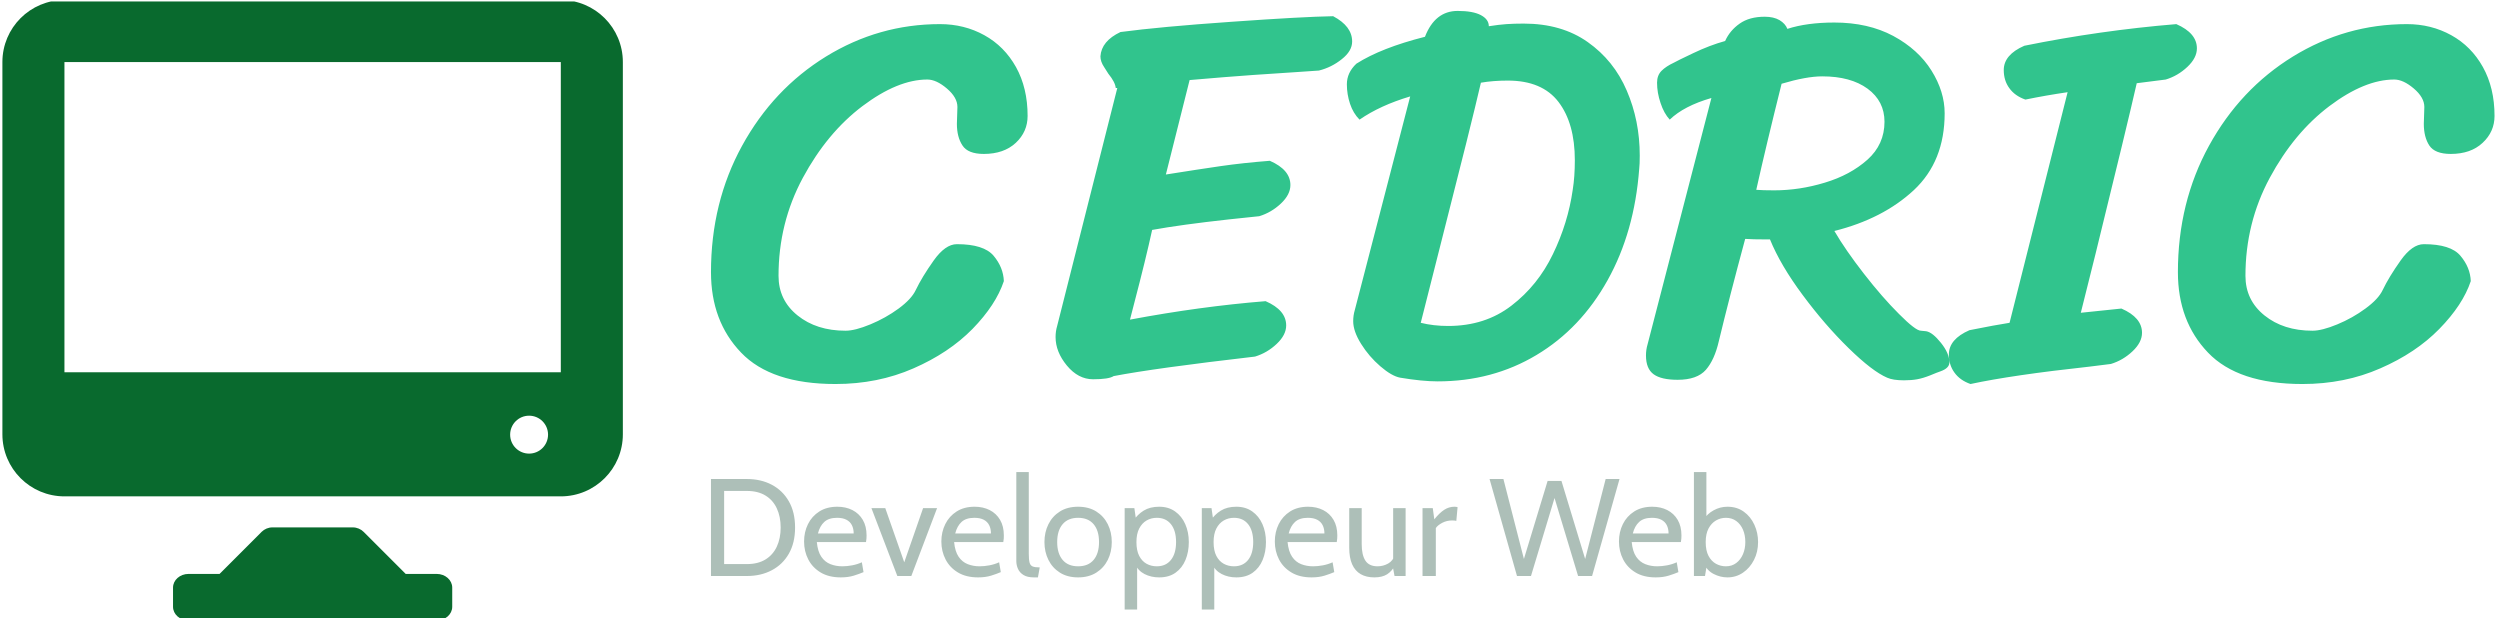
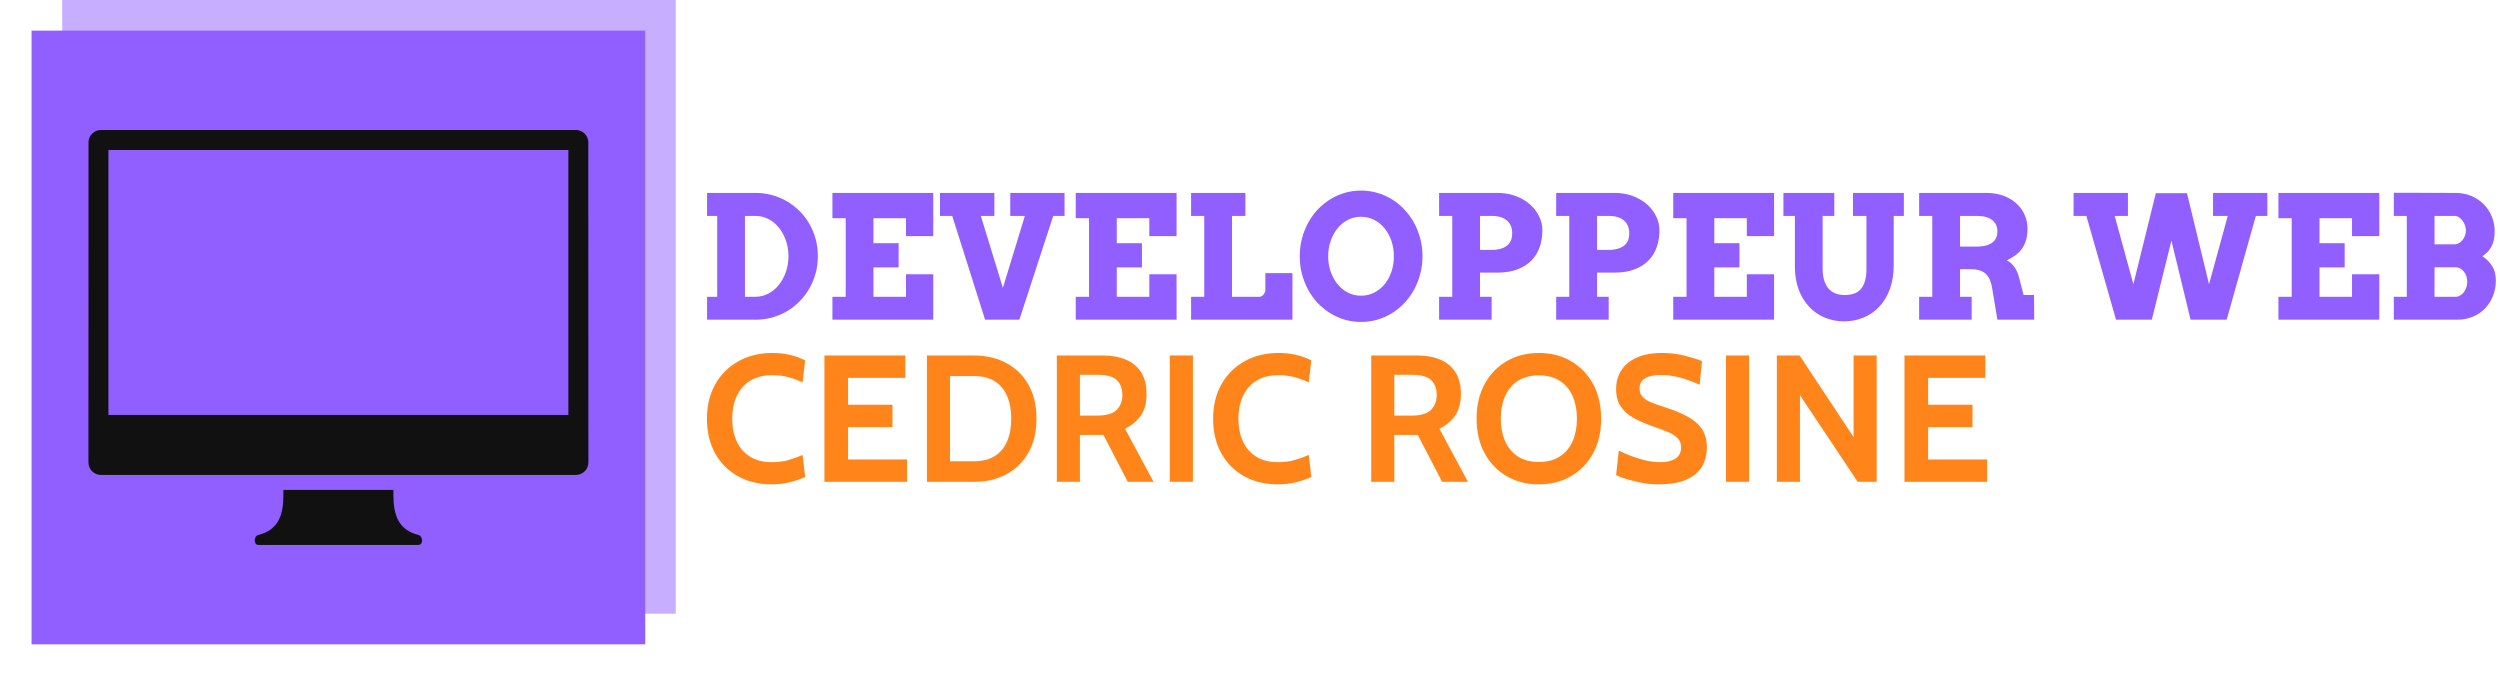
- <svg xmlns="http://www.w3.org/2000/svg" version="1.1" width="1000" height="247" viewBox="0 0 1000 247">
-   <g transform="matrix(1,0,0,1,-0.6060606,0.5915796)">
-     <svg viewBox="0 0 396 98" data-background-color="#111111" preserveAspectRatio="xMidYMid meet" height="247" width="1000">
-       <g id="tight-bounds" transform="matrix(1,0,0,1,0.24,-0.2347158)">
-         <svg viewBox="0 0 395.52 98.469" height="98.469" width="395.52">
+ <svg xmlns="http://www.w3.org/2000/svg" version="1.1" width="1000" height="270" viewBox="0 0 1000 270">
+   <g transform="matrix(1,0,0,1,-0.6060606,-0.01464158)">
+     <svg viewBox="0 0 396 107" data-background-color="#111111" preserveAspectRatio="xMidYMid meet" height="270" width="1000">
+       <g id="tight-bounds" transform="matrix(1,0,0,1,0.24,0.005802405)">
+         <svg viewBox="0 0 395.52 106.988" height="106.988" width="395.52">
          <g>
-             <svg viewBox="0 0 552.636 137.585" height="98.469" width="395.52">
-               <g transform="matrix(1,0,0,1,157.1164,2.422512)">
-                 <svg viewBox="0 0 395.52 132.74" height="132.74" width="395.52">
+             <svg viewBox="0 0 551.579 149.203" height="106.988" width="395.52">
+               <g transform="matrix(1,0,0,1,156.0594,42.12775)">
+                 <svg viewBox="0 0 395.52 64.947" height="64.947" width="395.52">
                  <g>
-                     <svg viewBox="0 0 395.52 132.74" height="132.74" width="395.52">
+                     <svg viewBox="0 0 395.52 64.947" height="64.947" width="395.52">
                      <g>
-                         <svg viewBox="0 0 395.52 82.732" height="82.732" width="395.52">
+                         <svg viewBox="0 0 395.52 29.045" height="29.045" width="395.52">
                          <g transform="matrix(1,0,0,1,0,0)">
-                             <svg width="395.52" viewBox="0.7 -34.3 168.99 35.35" height="82.732" data-palette-color="#31c48d">
-                               <path d="M28.45-8.7Q27.7-6.45 25.48-4.17 23.25-1.9 19.88-0.43 16.5 1.05 12.5 1.05L12.5 1.05Q6.4 1.05 3.55-1.93 0.7-4.9 0.7-9.55L0.7-9.55Q0.7-16.15 3.65-21.53 6.6-26.9 11.6-29.98 16.6-33.05 22.4-33.05L22.4-33.05Q24.7-33.05 26.6-32 28.5-30.95 29.6-28.98 30.7-27 30.7-24.35L30.7-24.35Q30.7-22.85 29.58-21.8 28.45-20.75 26.55-20.75L26.55-20.75Q25.05-20.75 24.53-21.55 24-22.35 24-23.6L24-23.6 24.05-25.2Q24.05-26.1 23.05-26.95 22.05-27.8 21.2-27.8L21.2-27.8Q18.4-27.8 15.05-25.28 11.7-22.75 9.4-18.48 7.1-14.2 7.1-9.2L7.1-9.2Q7.1-6.9 8.9-5.45 10.7-4 13.45-4L13.45-4Q14.35-4 15.8-4.6 17.25-5.2 18.48-6.1 19.7-7 20.1-7.85L20.1-7.85Q20.7-9.1 21.8-10.65 22.9-12.2 24-12.2L24-12.2Q26.55-12.2 27.48-11.1 28.4-10 28.45-8.7L28.45-8.7ZM59.65-33.8Q61.45-32.85 61.45-31.4L61.45-31.4Q61.45-30.5 60.47-29.73 59.5-28.95 58.3-28.65L58.3-28.65 56.1-28.5Q54.6-28.4 52.05-28.23 49.5-28.05 46.05-27.75L46.05-27.75 43.8-18.8Q46.95-19.3 49.02-19.6 51.1-19.9 53.65-20.1L53.65-20.1Q55.6-19.25 55.6-17.8L55.6-17.8Q55.6-16.9 54.7-16.05 53.8-15.2 52.65-14.85L52.65-14.85 49.8-14.55Q45.25-14.05 42.5-13.55L42.5-13.55Q41.9-10.8 40.8-6.6L40.8-6.6 40.4-5.05Q47.05-6.3 53.25-6.8L53.25-6.8Q55.2-5.95 55.2-4.5L55.2-4.5Q55.2-3.6 54.3-2.75 53.4-1.9 52.25-1.55L52.25-1.55Q42.75-0.45 38.85 0.3L38.85 0.3Q38.4 0.6 36.9 0.6L36.9 0.6Q35.5 0.6 34.42-0.7 33.35-2 33.35-3.4L33.35-3.4Q33.35-3.95 33.5-4.45L33.5-4.45 39.2-27 39.05-27Q39-27.55 38.35-28.35L38.35-28.35Q38.3-28.45 37.95-28.98 37.6-29.5 37.6-30L37.6-30Q37.7-31.45 39.5-32.3L39.5-32.3Q43.25-32.8 50-33.27 56.75-33.75 59.65-33.8L59.65-33.8ZM71.45-34.3Q72.9-34.3 73.65-33.9 74.4-33.5 74.4-32.85L74.4-32.85Q75.35-33 76.07-33.05 76.8-33.1 77.7-33.1L77.7-33.1Q81.3-33.1 83.77-31.35 86.25-29.6 87.47-26.75 88.7-23.9 88.7-20.6L88.7-20.6Q88.7-19.75 88.65-19.35L88.65-19.35Q88.2-13.35 85.65-8.78 83.1-4.2 78.92-1.7 74.75 0.8 69.55 0.8L69.55 0.8Q68.1 0.8 66 0.45L66 0.45Q65.2 0.3 64.12-0.63 63.05-1.55 62.3-2.75 61.55-3.95 61.55-4.9L61.55-4.9Q61.55-5.45 61.7-5.95L61.7-5.95 66.95-26.2Q64.1-25.35 62.15-24L62.15-24Q61.55-24.6 61.25-25.5 60.95-26.4 60.95-27.35L60.95-27.35Q60.95-28.45 61.85-29.3L61.85-29.3Q64.2-30.8 68.35-31.85L68.35-31.85Q69.3-34.3 71.45-34.3L71.45-34.3ZM67.95-4.75Q69.15-4.45 70.55-4.45L70.55-4.45Q74.05-4.45 76.55-6.38 79.05-8.3 80.47-11.25 81.9-14.2 82.35-17.35L82.35-17.35Q82.55-18.6 82.55-20.15L82.55-20.15Q82.55-23.65 81-25.68 79.45-27.7 76.2-27.7L76.2-27.7Q74.8-27.7 73.65-27.5L73.65-27.5Q72.75-23.6 69.85-12.25L69.85-12.25Q68.3-6.15 67.95-4.75L67.95-4.75ZM115.84-3.95Q116.44-3.85 117.24-2.85 118.04-1.85 118.04-1L118.04-1Q118.04-0.45 117.19-0.15L117.19-0.15Q116.89-0.05 116.22 0.23 115.54 0.5 114.99 0.6 114.44 0.7 113.74 0.7L113.74 0.7Q112.69 0.7 112.14 0.45L112.14 0.45Q110.74-0.15 108.49-2.35 106.24-4.55 104.14-7.38 102.04-10.2 101.04-12.65L101.04-12.65 100.74-12.65Q99.34-12.65 98.69-12.7L98.69-12.7Q97.19-7.15 96.19-3L96.19-3Q95.79-1.25 94.97-0.3 94.14 0.65 92.29 0.65L92.29 0.65Q90.74 0.65 90.02 0.13 89.29-0.4 89.29-1.65L89.29-1.65Q89.29-2.2 89.44-2.7L89.44-2.7 95.49-26.05Q92.89-25.3 91.54-24L91.54-24Q90.99-24.6 90.67-25.58 90.34-26.55 90.34-27.5L90.34-27.5Q90.34-28.2 90.77-28.63 91.19-29.05 91.94-29.4L91.94-29.4Q92.19-29.55 93.77-30.3 95.34-31.05 96.79-31.45L96.79-31.45Q97.24-32.45 98.17-33.1 99.09-33.75 100.54-33.75L100.54-33.75Q101.39-33.75 101.94-33.43 102.49-33.1 102.69-32.6L102.69-32.6Q104.54-33.2 107.14-33.2L107.14-33.2Q110.34-33.2 112.72-31.93 115.09-30.65 116.34-28.65 117.59-26.65 117.59-24.6L117.59-24.6Q117.59-20.05 114.67-17.32 111.74-14.6 107.14-13.45L107.14-13.45Q108.19-11.65 109.94-9.4 111.69-7.15 113.27-5.58 114.84-4 115.34-4L115.34-4 115.84-3.95ZM102.14-27.4Q100.69-21.6 99.74-17.35L99.74-17.35Q100.34-17.3 101.44-17.3L101.44-17.3Q103.84-17.3 106.24-18.03 108.64-18.75 110.27-20.2 111.89-21.65 111.89-23.8L111.89-23.8Q111.89-25.75 110.29-26.93 108.69-28.1 105.99-28.1L105.99-28.1Q104.49-28.1 102.14-27.4L102.14-27.4ZM125.24-25.9Q124.24-26.25 123.72-26.98 123.19-27.7 123.19-28.7L123.19-28.7Q123.19-30.15 125.14-31L125.14-31Q132.29-32.45 139.54-33.05L139.54-33.05Q141.49-32.2 141.49-30.75L141.49-30.75Q141.49-29.85 140.59-29 139.69-28.15 138.54-27.8L138.54-27.8 135.79-27.45Q134.94-23.7 131.89-11.3L131.89-11.3 130.49-5.7 134.34-6.1Q136.29-5.25 136.29-3.8L136.29-3.8Q136.29-2.9 135.39-2.05 134.49-1.2 133.34-0.85L133.34-0.85 131.34-0.6Q123.99 0.2 120.04 1.05L120.04 1.05Q119.04 0.7 118.52-0.03 117.99-0.75 117.99-1.75L117.99-1.75Q117.99-3.2 119.94-4.05L119.94-4.05Q122.44-4.55 123.74-4.75L123.74-4.75 129.24-26.6Q127.19-26.3 125.24-25.9L125.24-25.9ZM167.44-8.7Q166.69-6.45 164.46-4.17 162.24-1.9 158.86-0.43 155.49 1.05 151.49 1.05L151.49 1.05Q145.39 1.05 142.54-1.93 139.69-4.9 139.69-9.55L139.69-9.55Q139.69-16.15 142.64-21.53 145.59-26.9 150.59-29.98 155.59-33.05 161.39-33.05L161.39-33.05Q163.69-33.05 165.59-32 167.49-30.95 168.59-28.98 169.69-27 169.69-24.35L169.69-24.35Q169.69-22.85 168.56-21.8 167.44-20.75 165.54-20.75L165.54-20.75Q164.04-20.75 163.51-21.55 162.99-22.35 162.99-23.6L162.99-23.6 163.04-25.2Q163.04-26.1 162.04-26.95 161.04-27.8 160.19-27.8L160.19-27.8Q157.39-27.8 154.04-25.28 150.69-22.75 148.39-18.48 146.09-14.2 146.09-9.2L146.09-9.2Q146.09-6.9 147.89-5.45 149.69-4 152.44-4L152.44-4Q153.34-4 154.79-4.6 156.24-5.2 157.46-6.1 158.69-7 159.09-7.85L159.09-7.85Q159.69-9.1 160.79-10.65 161.89-12.2 162.99-12.2L162.99-12.2Q165.54-12.2 166.46-11.1 167.39-10 167.44-8.7L167.44-8.7Z" opacity="1" transform="matrix(1,0,0,1,0,0)" fill="#31c48d" class="undefined-text-0" data-fill-palette-color="primary" id="text-0" />
+                             <svg width="395.52" viewBox="2 -37.7 522.26 38.36" height="29.045" data-palette-color="#915eff">
+                               <path d="M2-30.3L2-37.01 16.21-37.01Q18.75-37.01 21.08-36.35 23.41-35.69 25.43-34.5 27.44-33.3 29.09-31.63 30.74-29.96 31.91-27.91 33.08-25.85 33.72-23.49 34.35-21.12 34.35-18.55L34.35-18.55Q34.35-15.99 33.72-13.62 33.08-11.25 31.91-9.19 30.74-7.13 29.09-5.43 27.44-3.74 25.43-2.53 23.41-1.32 21.08-0.66 18.75 0 16.21 0L16.21 0 2 0 2-6.69 4.96-6.69 4.96-30.3 2-30.3ZM16.16-30.3L13.06-30.3 13.06-6.69 16.16-6.69Q18.14-6.69 19.9-7.62 21.66-8.54 22.95-10.14 24.24-11.74 25-13.9 25.76-16.06 25.76-18.55L25.76-18.55Q25.76-21.02 25-23.17 24.24-25.32 22.95-26.9 21.66-28.49 19.9-29.39 18.14-30.3 16.16-30.3L16.16-30.3ZM38.6-29.64L38.6-37.01 68.04-37.01 68.04-24.39 60.08-24.39 60.08-29.64 50.58-29.64 50.58-22.34 57.93-22.34 57.93-15.26 50.58-15.26 50.58-6.69 60.08-6.69 60.08-13.26 68.04-13.26 68.04 0 38.6 0 38.6-6.69 42.48-6.69 42.48-29.64 38.6-29.64ZM90.52-30.3L90.52-37.01 106.37-37.01 106.37-30.3 103.07-30.3 93.18 0 83.17 0 73.58-30.3 70.01-30.3 70.01-37.01 85.88-37.01 85.88-30.3 81.93-30.3 88.37-9.3 94.79-30.3 90.52-30.3ZM109.64-29.64L109.64-37.01 139.08-37.01 139.08-24.39 131.12-24.39 131.12-29.64 121.62-29.64 121.62-22.34 128.97-22.34 128.97-15.26 121.62-15.26 121.62-6.69 131.12-6.69 131.12-13.26 139.08-13.26 139.08 0 109.64 0 109.64-6.69 113.52-6.69 113.52-29.64 109.64-29.64ZM143.32-30.3L143.32-37.01 159.17-37.01 159.17-30.3 155.26-30.3 155.26-6.69 163.32-6.69Q163.64-6.69 163.94-6.87 164.25-7.06 164.48-7.35 164.71-7.64 164.86-7.98 165-8.33 165-8.64L165-8.64 165-13.6 172.91-13.6 172.91 0 143.32 0 143.32-6.69 147.16-6.69 147.16-30.3 143.32-30.3ZM192.93 0.66L192.93 0.66Q190.42 0.66 188.12-0.02 185.83-0.71 183.84-1.95 181.85-3.2 180.22-4.94 178.6-6.69 177.45-8.83 176.31-10.96 175.67-13.4 175.04-15.84 175.04-18.51L175.04-18.51Q175.04-21.17 175.67-23.62 176.31-26.07 177.45-28.21 178.6-30.35 180.22-32.09 181.85-33.84 183.84-35.08 185.83-36.33 188.12-37.01 190.42-37.7 192.93-37.7L192.93-37.7Q195.45-37.7 197.75-37.01 200.06-36.33 202.05-35.08 204.04-33.84 205.66-32.09 207.29-30.35 208.45-28.21 209.61-26.07 210.24-23.62 210.88-21.17 210.88-18.51L210.88-18.51Q210.88-15.87 210.24-13.42 209.61-10.96 208.45-8.83 207.29-6.69 205.66-4.94 204.04-3.2 202.05-1.95 200.06-0.71 197.75-0.02 195.45 0.66 192.93 0.66ZM192.93-7.01L192.93-7.01Q195.06-7.01 196.83-7.92 198.6-8.84 199.87-10.41 201.13-11.99 201.83-14.07 202.53-16.16 202.53-18.51L202.53-18.51Q202.53-20.87 201.82-22.97 201.11-25.07 199.83-26.65 198.55-28.22 196.79-29.14 195.03-30.05 192.93-30.05L192.93-30.05Q190.83-30.05 189.07-29.14 187.32-28.22 186.05-26.65 184.78-25.07 184.06-22.97 183.34-20.87 183.34-18.51L183.34-18.51Q183.34-16.16 184.06-14.07 184.78-11.99 186.05-10.41 187.32-8.84 189.07-7.92 190.83-7.01 192.93-7.01ZM215.73-30.3L215.73-37.01 232.82-37.01Q235.68-37.01 238.07-36.12 240.46-35.23 242.2-33.72 243.93-32.2 244.91-30.22 245.88-28.25 245.88-26.1L245.88-26.1Q245.88-23.51 245.11-21.25 244.35-18.99 242.73-17.33 241.12-15.67 238.66-14.71 236.19-13.75 232.82-13.75L232.82-13.75 227.67-13.75 227.67-6.69 231.06-6.69 231.06 0 215.73 0 215.73-6.69 219.57-6.69 219.57-30.3 215.73-30.3ZM231.02-30.3L227.67-30.3 227.67-20.36 231.02-20.36Q233.8-20.36 235.43-21.53 237.07-22.71 237.07-25.24L237.07-25.24Q237.07-27.61 235.53-28.96 233.99-30.3 231.02-30.3L231.02-30.3ZM249.91-30.3L249.91-37.01 267-37.01Q269.86-37.01 272.25-36.12 274.64-35.23 276.37-33.72 278.11-32.2 279.08-30.22 280.06-28.25 280.06-26.1L280.06-26.1Q280.06-23.51 279.29-21.25 278.52-18.99 276.91-17.33 275.3-15.67 272.83-14.71 270.37-13.75 267-13.75L267-13.75 261.85-13.75 261.85-6.69 265.24-6.69 265.24 0 249.91 0 249.91-6.69 253.74-6.69 253.74-30.3 249.91-30.3ZM265.19-30.3L261.85-30.3 261.85-20.36 265.19-20.36Q267.98-20.36 269.61-21.53 271.25-22.71 271.25-25.24L271.25-25.24Q271.25-27.61 269.71-28.96 268.17-30.3 265.19-30.3L265.19-30.3ZM284.09-29.64L284.09-37.01 313.53-37.01 313.53-24.39 305.57-24.39 305.57-29.64 296.07-29.64 296.07-22.34 303.42-22.34 303.42-15.26 296.07-15.26 296.07-6.69 305.57-6.69 305.57-13.26 313.53-13.26 313.53 0 284.09 0 284.09-6.69 287.97-6.69 287.97-29.64 284.09-29.64ZM316.26-30.3L316.26-37.01 331.11-37.01 331.11-30.3 327.71-30.3 327.71-14.94Q327.71-12.84 328.19-11.38 328.66-9.91 329.52-8.98 330.37-8.06 331.54-7.63 332.72-7.2 334.11-7.2L334.11-7.2Q335.55-7.2 336.73-7.57 337.92-7.93 338.76-8.83 339.6-9.72 340.05-11.21 340.5-12.7 340.5-14.94L340.5-14.94 340.5-30.3 336.57-30.3 336.57-37.01 351.42-37.01 351.42-30.3 348.46-30.3 348.46-15.89Q348.46-11.99 347.34-8.95 346.22-5.91 344.25-3.81 342.29-1.71 339.64-0.61 336.99 0.49 333.96 0.49L333.96 0.49Q330.96 0.49 328.35-0.6 325.73-1.68 323.79-3.75 321.85-5.81 320.73-8.76 319.61-11.72 319.61-15.45L319.61-15.45 319.61-30.3 316.26-30.3ZM355.88-30.3L355.88-37.01 375.46-37.01Q378.32-37.01 380.57-36.16 382.81-35.3 384.35-33.87 385.89-32.45 386.71-30.55 387.52-28.66 387.52-26.61L387.52-26.61Q387.52-24.73 387.12-23.32 386.72-21.9 385.95-20.8 385.18-19.7 384.06-18.86 382.93-18.02 381.49-17.33L381.49-17.33Q382.74-16.7 383.69-15.39 384.64-14.09 385.13-12.01L385.13-12.01 386.38-7.2 389.43-7.2 389.48 0 378.73 0 377.27-8.79Q377.05-10.35 376.6-11.49 376.15-12.62 375.39-13.34 374.63-14.06 373.55-14.4 372.46-14.75 370.97-14.75L370.97-14.75 367.82-14.75 367.82-6.69 371.22-6.69 371.22 0 355.88 0 355.88-6.69 359.72-6.69 359.72-30.3 355.88-30.3ZM372.68-30.3L367.82-30.3 367.82-21.34 372.68-21.34Q374.07-21.34 375.18-21.59 376.29-21.85 377.09-22.4 377.88-22.95 378.31-23.78 378.73-24.61 378.73-25.76L378.73-25.76Q378.73-27.91 377.2-29.1 375.66-30.3 372.68-30.3L372.68-30.3ZM441.69-30.3L441.69-37.01 457.54-37.01 457.54-30.3 454.19-30.3 445.67 0 435.13 0 429.54-23.1 423.82 0 413.37 0 404.71-30.3 400.97-30.3 400.97-37.01 416.84-37.01 416.84-30.3 412.98-30.3 418.43-10.35 424.99-36.94 434.08-36.94 440.52-10.35 445.99-30.3 441.69-30.3ZM460.78-29.64L460.78-37.01 490.23-37.01 490.23-24.39 482.27-24.39 482.27-29.64 472.77-29.64 472.77-22.34 480.12-22.34 480.12-15.26 472.77-15.26 472.77-6.69 482.27-6.69 482.27-13.26 490.23-13.26 490.23 0 460.78 0 460.78-6.69 464.66-6.69 464.66-29.64 460.78-29.64ZM494.47 0L494.47-6.69 498.26-6.69 498.26-30.3 494.47-30.3 494.47-37.06 512.51-37.01Q515.03-37.01 517.12-36.12 519.2-35.23 520.72-33.7 522.23-32.18 523.07-30.14 523.92-28.1 523.92-25.81L523.92-25.81Q523.92-23.12 522.98-21.36 522.04-19.6 520.3-18.53L520.3-18.53Q522.13-17.36 523.19-15.64 524.26-13.92 524.26-11.45L524.26-11.45Q524.26-8.94 523.39-6.84 522.52-4.74 521.02-3.21 519.52-1.68 517.47-0.84 515.42 0 513.05 0L513.05 0 494.47 0ZM512.51-15.31L506.36-15.31 506.36-6.69 512.51-6.69Q513.22-6.69 513.84-7.06 514.47-7.42 514.92-8.02 515.37-8.62 515.64-9.41 515.91-10.21 515.91-11.06L515.91-11.06Q515.91-11.96 515.64-12.73 515.37-13.5 514.91-14.07 514.44-14.65 513.82-14.98 513.2-15.31 512.51-15.31L512.51-15.31ZM512.17-30.3L506.36-30.3 506.36-22 512.17-22Q512.86-22 513.47-22.34 514.08-22.68 514.53-23.25 514.98-23.83 515.25-24.55 515.52-25.27 515.52-26.05L515.52-26.05Q515.52-26.81 515.25-27.56 514.98-28.32 514.53-28.93 514.08-29.54 513.47-29.92 512.86-30.3 512.17-30.3L512.17-30.3Z" opacity="1" transform="matrix(1,0,0,1,0,0)" fill="#915eff" class="undefined-text-0" data-fill-palette-color="primary" id="text-0" />
                            </svg>
                          </g>
                        </svg>
                      </g>
-                       <g transform="matrix(1,0,0,1,0,102.2625)">
-                         <svg viewBox="0 0 232.21 30.478" height="30.478" width="232.21">
+                       <g transform="matrix(1,0,0,1,0,35.90196)">
+                         <svg viewBox="0 0 283.03 29.045" height="29.045" width="283.03">
                          <g transform="matrix(1,0,0,1,0,0)">
-                             <svg width="232.21" viewBox="4 -37.5 377.87 49.6" height="30.478" data-palette-color="#adbfb8">
-                               <path d="M16.95 0L4 0 4-35 16.95-35Q22.03-35 25.95-32.93 29.88-30.85 32.11-26.94 34.35-23.03 34.35-17.5L34.35-17.5Q34.35-11.98 32.11-8.06 29.88-4.15 25.95-2.08 22.03 0 16.95 0L16.95 0ZM8.75-30.7L8.75-4.3 16.95-4.3Q20.95-4.3 23.66-5.96 26.38-7.63 27.76-10.6 29.15-13.58 29.15-17.5L29.15-17.5Q29.15-21.43 27.76-24.4 26.38-27.38 23.66-29.04 20.95-30.7 16.95-30.7L16.95-30.7 8.75-30.7ZM50.85 0.5L50.85 0.5Q46.52 0.5 43.57-1.28 40.62-3.05 39.11-5.99 37.6-8.93 37.6-12.45L37.6-12.45Q37.6-15.88 39.01-18.73 40.42-21.58 43.11-23.29 45.8-25 49.6-25L49.6-25Q52.65-25 55.04-23.79 57.42-22.58 58.79-20.26 60.15-17.95 60.15-14.65L60.15-14.65Q60.15-14.13 60.11-13.51 60.07-12.9 59.95-12.25L59.95-12.25 42.2-12.25Q42.52-8.85 43.82-6.95 45.12-5.05 47.1-4.28 49.07-3.5 51.4-3.5L51.4-3.5Q53.1-3.5 54.95-3.85 56.8-4.2 58.45-4.95L58.45-4.95 59.05-1.4Q57.62-0.78 55.57-0.14 53.52 0.5 50.85 0.5ZM42.6-15.35L42.6-15.35 55.5-15.35Q55.5-17.07 54.85-18.35 54.2-19.63 52.87-20.31 51.55-21 49.5-21L49.5-21Q46.5-21 44.89-19.51 43.27-18.03 42.6-15.35ZM76.3 0L71.25 0 61.9-24.5 66.9-24.5 73.75-4.95 80.55-24.5 85.6-24.5 76.3 0ZM100.39 0.5L100.39 0.5Q96.07 0.5 93.12-1.28 90.17-3.05 88.66-5.99 87.14-8.93 87.14-12.45L87.14-12.45Q87.14-15.88 88.56-18.73 89.97-21.58 92.66-23.29 95.34-25 99.14-25L99.14-25Q102.19-25 104.58-23.79 106.97-22.58 108.33-20.26 109.69-17.95 109.69-14.65L109.69-14.65Q109.69-14.13 109.66-13.51 109.62-12.9 109.49-12.25L109.49-12.25 91.74-12.25Q92.07-8.85 93.37-6.95 94.67-5.05 96.64-4.28 98.62-3.5 100.94-3.5L100.94-3.5Q102.64-3.5 104.49-3.85 106.34-4.2 107.99-4.95L107.99-4.95 108.59-1.4Q107.17-0.78 105.12-0.14 103.07 0.5 100.39 0.5ZM92.14-15.35L92.14-15.35 105.04-15.35Q105.04-17.07 104.39-18.35 103.74-19.63 102.42-20.31 101.09-21 99.04-21L99.04-21Q96.04-21 94.43-19.51 92.82-18.03 92.14-15.35ZM121.99 0.5L120.54 0.5Q118.17 0.5 116.78-0.36 115.39-1.23 114.79-2.58 114.19-3.93 114.19-5.4L114.19-5.4 114.19-37.5 118.69-37.5 118.69-8Q118.69-5.9 118.97-4.85 119.24-3.8 120.08-3.45 120.92-3.1 122.64-3.1L122.64-3.1 121.99 0.5ZM136.49 0.5L136.49 0.5Q132.64 0.5 129.93-1.21 127.21-2.93 125.78-5.81 124.34-8.7 124.34-12.25L124.34-12.25Q124.34-15.8 125.78-18.69 127.21-21.58 129.93-23.29 132.64-25 136.49-25L136.49-25Q140.31-25 143.04-23.29 145.76-21.58 147.2-18.69 148.64-15.8 148.64-12.25L148.64-12.25Q148.64-8.7 147.2-5.81 145.76-2.93 143.04-1.21 140.31 0.5 136.49 0.5ZM136.49-3.5L136.49-3.5Q140.14-3.5 142.09-5.81 144.04-8.13 144.04-12.25L144.04-12.25Q144.04-16.38 142.09-18.69 140.14-21 136.49-21L136.49-21Q132.86-21 130.9-18.69 128.94-16.38 128.94-12.25L128.94-12.25Q128.94-8.13 130.9-5.81 132.86-3.5 136.49-3.5ZM157.79 12.1L153.29 12.1 153.29-24.5 156.79-24.5 157.59-18.9 156.34-19.8Q157.89-22.2 160.16-23.6 162.44-25 165.74-25L165.74-25Q169.09-25 171.49-23.3 173.89-21.6 175.16-18.71 176.44-15.83 176.44-12.25L176.44-12.25Q176.44-8.68 175.24-5.79 174.04-2.9 171.66-1.2 169.29 0.5 165.74 0.5L165.74 0.5Q162.81 0.5 160.45-0.71 158.09-1.93 157.04-4.35L157.04-4.35 157.79-5.25 157.79 12.1ZM164.89-3.5L164.89-3.5Q168.16-3.5 170-5.81 171.84-8.13 171.84-12.25L171.84-12.25Q171.84-16.38 170-18.69 168.16-21 164.89-21L164.89-21Q162.86-21 161.2-20.04 159.54-19.07 158.54-17.14 157.54-15.2 157.54-12.25L157.54-12.25Q157.54-9.18 158.54-7.25 159.54-5.33 161.2-4.41 162.86-3.5 164.89-3.5ZM185.63 12.1L181.13 12.1 181.13-24.5 184.63-24.5 185.43-18.9 184.18-19.8Q185.73-22.2 188.01-23.6 190.28-25 193.58-25L193.58-25Q196.93-25 199.33-23.3 201.73-21.6 203.01-18.71 204.28-15.83 204.28-12.25L204.28-12.25Q204.28-8.68 203.08-5.79 201.88-2.9 199.51-1.2 197.13 0.5 193.58 0.5L193.58 0.5Q190.66 0.5 188.3-0.71 185.93-1.93 184.88-4.35L184.88-4.35 185.63-5.25 185.63 12.1ZM192.73-3.5L192.73-3.5Q196.01-3.5 197.85-5.81 199.68-8.13 199.68-12.25L199.68-12.25Q199.68-16.38 197.85-18.69 196.01-21 192.73-21L192.73-21Q190.71-21 189.05-20.04 187.38-19.07 186.38-17.14 185.38-15.2 185.38-12.25L185.38-12.25Q185.38-9.18 186.38-7.25 187.38-5.33 189.05-4.41 190.71-3.5 192.73-3.5ZM220.73 0.5L220.73 0.5Q216.41 0.5 213.46-1.28 210.5-3.05 208.99-5.99 207.48-8.93 207.48-12.45L207.48-12.45Q207.48-15.88 208.89-18.73 210.31-21.58 212.99-23.29 215.68-25 219.48-25L219.48-25Q222.53-25 224.92-23.79 227.31-22.58 228.67-20.26 230.03-17.95 230.03-14.65L230.03-14.65Q230.03-14.13 229.99-13.51 229.96-12.9 229.83-12.25L229.83-12.25 212.08-12.25Q212.41-8.85 213.71-6.95 215-5.05 216.98-4.28 218.96-3.5 221.28-3.5L221.28-3.5Q222.98-3.5 224.83-3.85 226.68-4.2 228.33-4.95L228.33-4.95 228.93-1.4Q227.5-0.78 225.46-0.14 223.41 0.5 220.73 0.5ZM212.48-15.35L212.48-15.35 225.38-15.35Q225.38-17.07 224.73-18.35 224.08-19.63 222.75-20.31 221.43-21 219.38-21L219.38-21Q216.38-21 214.77-19.51 213.16-18.03 212.48-15.35ZM243.38 0.5L243.38 0.5Q240.5 0.5 238.48-0.66 236.45-1.83 235.39-4.2 234.33-6.58 234.33-10.25L234.33-10.25 234.33-24.5 238.83-24.5 238.83-11.5Q238.83-7.6 240.16-5.55 241.5-3.5 244.53-3.5L244.53-3.5Q246.6-3.5 248.38-4.5 250.15-5.5 250.83-7.7L250.83-7.7 250.18-5.25 250.18-24.5 254.68-24.5 254.68 0 250.68 0 249.78-4.8 250.98-4Q249.75-1.73 247.99-0.61 246.23 0.5 243.38 0.5ZM265.58 0L260.78 0 260.78-24.5 264.48-24.5 265.03-20.45Q266.9-22.78 268.61-23.89 270.33-25 272.28-25L272.28-25Q272.9-25 273.43-24.85L273.43-24.85 272.98-19.9Q272.65-19.98 272.29-20.01 271.93-20.05 271.48-20.05L271.48-20.05Q269.53-20.05 267.89-19.19 266.25-18.32 265.58-17.3L265.58-17.3 265.58 0ZM299.92 0L294.87 0 284.97-35 289.97-35 297.37-6.15 305.92-34.3 310.92-34.3 319.47-6.15 326.87-35 331.87-35 321.97 0 316.92 0 308.42-28.15 299.92 0ZM344.92 0.5L344.92 0.5Q340.59 0.5 337.64-1.28 334.69-3.05 333.18-5.99 331.67-8.93 331.67-12.45L331.67-12.45Q331.67-15.88 333.08-18.73 334.49-21.58 337.18-23.29 339.87-25 343.67-25L343.67-25Q346.72-25 349.11-23.79 351.49-22.58 352.86-20.26 354.22-17.95 354.22-14.65L354.22-14.65Q354.22-14.13 354.18-13.51 354.14-12.9 354.02-12.25L354.02-12.25 336.27-12.25Q336.59-8.85 337.89-6.95 339.19-5.05 341.17-4.28 343.14-3.5 345.47-3.5L345.47-3.5Q347.17-3.5 349.02-3.85 350.87-4.2 352.52-4.95L352.52-4.95 353.12-1.4Q351.69-0.78 349.64-0.14 347.59 0.5 344.92 0.5ZM336.67-15.35L336.67-15.35 349.57-15.35Q349.57-17.07 348.92-18.35 348.27-19.63 346.94-20.31 345.62-21 343.57-21L343.57-21Q340.57-21 338.96-19.51 337.34-18.03 336.67-15.35ZM370.82 0.5L370.82 0.5Q368.24 0.5 365.83-0.74 363.42-1.98 362.47-4.4L362.47-4.4 363.57-5.2 362.72 0 358.72 0 358.72-37.5 363.22-37.5 363.22-19.7 362.27-20.4Q363.52-22.43 365.84-23.71 368.17-25 370.82-25L370.82-25Q374.24-25 376.72-23.21 379.19-21.43 380.53-18.51 381.87-15.6 381.87-12.25L381.87-12.25Q381.87-8.68 380.39-5.79 378.92-2.9 376.42-1.2 373.92 0.5 370.82 0.5ZM370.27-3.5L370.27-3.5Q372.42-3.5 373.99-4.69 375.57-5.88 376.42-7.86 377.27-9.85 377.27-12.25L377.27-12.25Q377.27-14.75 376.42-16.73 375.57-18.7 373.99-19.85 372.42-21 370.27-21L370.27-21Q368.34-21 366.68-20.04 365.02-19.07 363.99-17.14 362.97-15.2 362.97-12.25L362.97-12.25Q362.97-9.18 363.99-7.25 365.02-5.33 366.68-4.41 368.34-3.5 370.27-3.5Z" opacity="1" transform="matrix(1,0,0,1,0,0)" fill="#adbfb8" class="undefined-text-1" data-fill-palette-color="secondary" id="text-1" />
+                             <svg width="283.03" viewBox="1.75 -35.7 354.67 36.4" height="29.045" data-palette-color="#ff851b">
+                               <path d="M19.7 0.7L19.7 0.7Q14.38 0.7 10.33-1.56 6.28-3.83 4.01-7.91 1.75-12 1.75-17.5L1.75-17.5Q1.75-23 4.09-27.09 6.43-31.18 10.53-33.44 14.63-35.7 19.9-35.7L19.9-35.7Q22.68-35.7 24.98-35.11 27.28-34.52 28.95-33.65L28.95-33.65 28.25-27.55Q26.35-28.43 24.34-28.99 22.33-29.55 19.85-29.55L19.85-29.55Q16.18-29.55 13.71-28 11.25-26.45 10-23.73 8.75-21 8.75-17.5L8.75-17.5Q8.75-14 9.98-11.28 11.2-8.55 13.64-7 16.07-5.45 19.7-5.45L19.7-5.45Q22.23-5.45 24.23-6 26.23-6.55 28.25-7.45L28.25-7.45 28.95-1.35Q26.98-0.43 24.61 0.14 22.25 0.7 19.7 0.7ZM57.2 0L34.3 0 34.3-35 56.7-35 56.7-28.8 40.85-28.8 40.85-21.35 53.15-21.35 53.15-15.15 40.85-15.15 40.85-6.2 57.2-6.2 57.2 0ZM75.8 0L62.7 0 62.7-35 75.8-35Q80.8-35 84.7-32.91 88.59-30.83 90.82-26.91 93.05-23 93.05-17.5L93.05-17.5Q93.05-12 90.82-8.09 88.59-4.17 84.7-2.09 80.8 0 75.8 0L75.8 0ZM69.09-29.3L69.09-5.7 75.8-5.7Q79.2-5.7 81.47-7.13 83.75-8.55 84.9-11.2 86.05-13.85 86.05-17.5L86.05-17.5Q86.05-21.15 84.9-23.8 83.75-26.45 81.47-27.88 79.2-29.3 75.8-29.3L75.8-29.3 69.09-29.3ZM105.09 0L98.69 0 98.69-35 111.49-35Q115.12-35 117.83-33.85 120.54-32.7 122.04-30.35 123.54-28 123.54-24.4L123.54-24.4Q123.54-20.55 121.91-18.29 120.27-16.03 117.59-14.7L117.59-14.7 125.49 0 118.34 0 111.59-13Q111.52-13 111.47-13 111.42-13 111.34-13L111.34-13 105.09-13 105.09 0ZM105.09-29.65L105.09-18.35 109.79-18.35Q113.74-18.35 115.29-19.96 116.84-21.58 116.84-24.05L116.84-24.05Q116.84-26.68 115.32-28.16 113.79-29.65 110.04-29.65L110.04-29.65 105.09-29.65ZM136.39 0L129.99 0 129.99-35 136.39-35 136.39 0ZM159.94 0.7L159.94 0.7Q154.61 0.7 150.56-1.56 146.51-3.83 144.25-7.91 141.99-12 141.99-17.5L141.99-17.5Q141.99-23 144.33-27.09 146.66-31.18 150.76-33.44 154.86-35.7 160.14-35.7L160.14-35.7Q162.91-35.7 165.21-35.11 167.51-34.52 169.19-33.65L169.19-33.65 168.49-27.55Q166.59-28.43 164.58-28.99 162.56-29.55 160.09-29.55L160.09-29.55Q156.41-29.55 153.95-28 151.49-26.45 150.24-23.73 148.99-21 148.99-17.5L148.99-17.5Q148.99-14 150.21-11.28 151.44-8.55 153.88-7 156.31-5.45 159.94-5.45L159.94-5.45Q162.46-5.45 164.46-6 166.46-6.55 168.49-7.45L168.49-7.45 169.19-1.35Q167.21-0.43 164.85 0.14 162.49 0.7 159.94 0.7ZM192.18 0L185.78 0 185.78-35 198.58-35Q202.21-35 204.92-33.85 207.63-32.7 209.13-30.35 210.63-28 210.63-24.4L210.63-24.4Q210.63-20.55 209-18.29 207.36-16.03 204.68-14.7L204.68-14.7 212.58 0 205.43 0 198.68-13Q198.61-13 198.56-13 198.51-13 198.43-13L198.43-13 192.18-13 192.18 0ZM192.18-29.65L192.18-18.35 196.88-18.35Q200.83-18.35 202.38-19.96 203.93-21.58 203.93-24.05L203.93-24.05Q203.93-26.68 202.41-28.16 200.88-29.65 197.13-29.65L197.13-29.65 192.18-29.65ZM232.23 0.7L232.23 0.7Q227.23 0.7 223.33-1.56 219.43-3.83 217.21-7.91 214.98-12 214.98-17.5L214.98-17.5Q214.98-23 217.21-27.09 219.43-31.18 223.33-33.44 227.23-35.7 232.23-35.7L232.23-35.7Q237.23-35.7 241.13-33.44 245.03-31.18 247.26-27.09 249.48-23 249.48-17.5L249.48-17.5Q249.48-12 247.26-7.91 245.03-3.83 241.13-1.56 237.23 0.7 232.23 0.7ZM232.23-5.5L232.23-5.5Q235.73-5.5 238.08-7.05 240.43-8.6 241.61-11.31 242.78-14.03 242.78-17.5L242.78-17.5Q242.78-20.98 241.61-23.69 240.43-26.4 238.08-27.95 235.73-29.5 232.23-29.5L232.23-29.5Q228.73-29.5 226.38-27.95 224.03-26.4 222.86-23.69 221.68-20.98 221.68-17.5L221.68-17.5Q221.68-14.03 222.86-11.31 224.03-8.6 226.38-7.05 228.73-5.5 232.23-5.5ZM265.23 0.7L265.23 0.7Q263.1 0.7 260.85 0.29 258.6-0.13 256.68-0.71 254.75-1.3 253.63-1.85L253.63-1.85 254.38-8.65Q256.13-7.8 258.03-7.08 259.93-6.35 261.93-5.9 263.93-5.45 265.98-5.45L265.98-5.45Q268.53-5.45 270.08-6.45 271.63-7.45 271.63-9.5L271.63-9.5Q271.63-11.08 270.75-12.04 269.88-13 268.08-13.76 266.28-14.53 263.48-15.5L263.48-15.5Q260.68-16.48 258.45-17.71 256.23-18.95 254.93-20.85 253.63-22.75 253.63-25.7L253.63-25.7Q253.63-28.6 255.05-30.86 256.48-33.13 259.31-34.41 262.15-35.7 266.38-35.7L266.38-35.7Q269.58-35.7 272.48-34.99 275.38-34.27 277.43-33.45L277.43-33.45 276.78-26.9Q273.83-28.23 271.24-28.91 268.65-29.6 265.98-29.6L265.98-29.6Q263.18-29.6 261.65-28.68 260.13-27.75 260.13-25.9L260.13-25.9Q260.13-24.43 260.98-23.53 261.83-22.63 263.4-21.99 264.98-21.35 267.18-20.65L267.18-20.65Q270.98-19.45 273.56-18.01 276.15-16.57 277.47-14.54 278.78-12.5 278.78-9.5L278.78-9.5Q278.78-8 278.3-6.24 277.83-4.48 276.43-2.9 275.03-1.33 272.34-0.31 269.65 0.7 265.23 0.7ZM290.48 0L284.08 0 284.08-35 290.48-35 290.48 0ZM304.57 0L298.17 0 298.17-35 304.47-35 319.42-12.4 319.42-35 325.82-35 325.82 0 320.57 0 304.57-24 304.57 0ZM356.42 0L333.52 0 333.52-35 355.92-35 355.92-28.8 340.07-28.8 340.07-21.35 352.37-21.35 352.37-15.15 340.07-15.15 340.07-6.2 356.42-6.2 356.42 0Z" opacity="1" transform="matrix(1,0,0,1,0,0)" fill="#ff851b" class="undefined-text-1" data-fill-palette-color="secondary" id="text-1" />
                            </svg>
                          </g>
                        </svg>
                      </g>
                    </svg>
                  </g>
                </svg>
              </g>
              <g>
-                 <svg viewBox="0 0 137.585 137.585" height="137.585" width="137.585">
+                 <svg viewBox="0 0 149.203 149.203" height="149.203" width="149.203">
                  <g>
-                     <svg version="1.1" x="0" y="0" viewBox="0 0 100 100" enable-background="new 0 0 100 100" xml:space="preserve" height="137.585" width="137.585" class="icon-icon-0" data-fill-palette-color="accent" id="icon-0">
-                       <path d="M70 92.5h-5l-6.759-6.76-0.019-0.018C57.771 85.277 57.152 85 56.467 85H52.5h-8.971c-0.675 0-1.285 0.271-1.734 0.705l-0.059 0.059L35 92.5h-5c-1.381 0-2.5 0.988-2.5 2.206v3.088c0 1.218 1.119 2.206 2.5 2.206h40c1.381 0 2.5-0.988 2.5-2.206v-3.088C72.5 93.488 71.381 92.5 70 92.5z" fill="#096a2e" data-fill-palette-color="accent" />
-                       <g fill="#096a2e" data-fill-palette-color="accent">
-                         <path fill="none" d="M84.889 66.999c-1.688 0-3.055 1.366-3.055 3.056C81.834 68.367 83.201 67 84.889 66.999c1.688 0.001 3.055 1.368 3.055 3.056C87.943 68.365 86.577 66.999 84.889 66.999z" />
-                         <path fill="none" d="M81.834 70.055c0 1.688 1.367 3.055 3.055 3.055C83.201 73.109 81.834 71.742 81.834 70.055z" />
-                         <path fill="none" d="M84.889 73.109c1.688 0 3.055-1.366 3.055-3.055C87.943 71.742 86.576 73.109 84.889 73.109z" />
-                         <path d="M90 0H10C4.477 0 0 4.477 0 10v60c0 5.521 4.477 10 10 10h80c5.523 0 10-4.479 10-10V10C100 4.477 95.523 0 90 0zM84.889 73.109c-1.688 0-3.055-1.366-3.055-3.055 0-1.689 1.367-3.056 3.055-3.056 1.688 0 3.055 1.366 3.055 3.056C87.943 71.743 86.577 73.109 84.889 73.109zM90 60H10V10h80V60z" fill="#096a2e" data-fill-palette-color="accent" />
+                     <svg />
+                   </g>
+                   <g id="icon-0">
+                     <svg viewBox="0 0 149.203 149.203" height="149.203" width="149.203">
+                       <g>
+                         <rect width="135.664" height="135.664" x="6.769" y="6.769" fill="#915eff" data-fill-palette-color="accent" />
+                         <rect width="135.664" height="135.664" x="13.539" y="8.881784197001252e-16" fill="#915eff" opacity="0.5" data-fill-palette-color="accent" />
+                       </g>
+                       <g transform="matrix(1,0,0,1,19.34107,28.73531)">
+                         <svg viewBox="0 0 110.52 91.732" height="91.732" width="110.52">
+                           <g>
+                             <svg version="1.1" x="0" y="0" viewBox="0 0 100 83" enable-background="new 0 0 100 83" xml:space="preserve" height="91.732" width="110.52" class="icon-ju-0" data-fill-palette-color="background" id="ju-0">
+                               <path d="M99.981 2.312C99.884 1.021 98.816 0 97.5 0h-95C1.184 0 0.116 1.021 0.019 2.312L0 66.5C0 67.881 1.119 69 2.5 69h95c1.381 0 2.5-1.119 2.5-2.5L99.981 2.312zM96 57H4V4h92V57z" fill="#111111" data-fill-palette-color="background" />
+                               <path d="M66 81c-4-1-5-4-5-8v-1H50 39v1c0 4-1 7-5 8-0.97 0.242-1 2 0 2h16 16C67 83 66.97 81.242 66 81z" fill="#111111" data-fill-palette-color="background" />
+                             </svg>
+                           </g>
+                         </svg>
                      </g>
                    </svg>
                  </g>
                </svg>
              </g>
            </svg>
          </g>
          <defs />
        </svg>
-         <rect width="395.52" height="98.469" fill="none" stroke="none" visibility="hidden" />
+         <rect width="395.52" height="106.988" fill="none" stroke="none" visibility="hidden" />
      </g>
    </svg>
  </g>
</svg>
